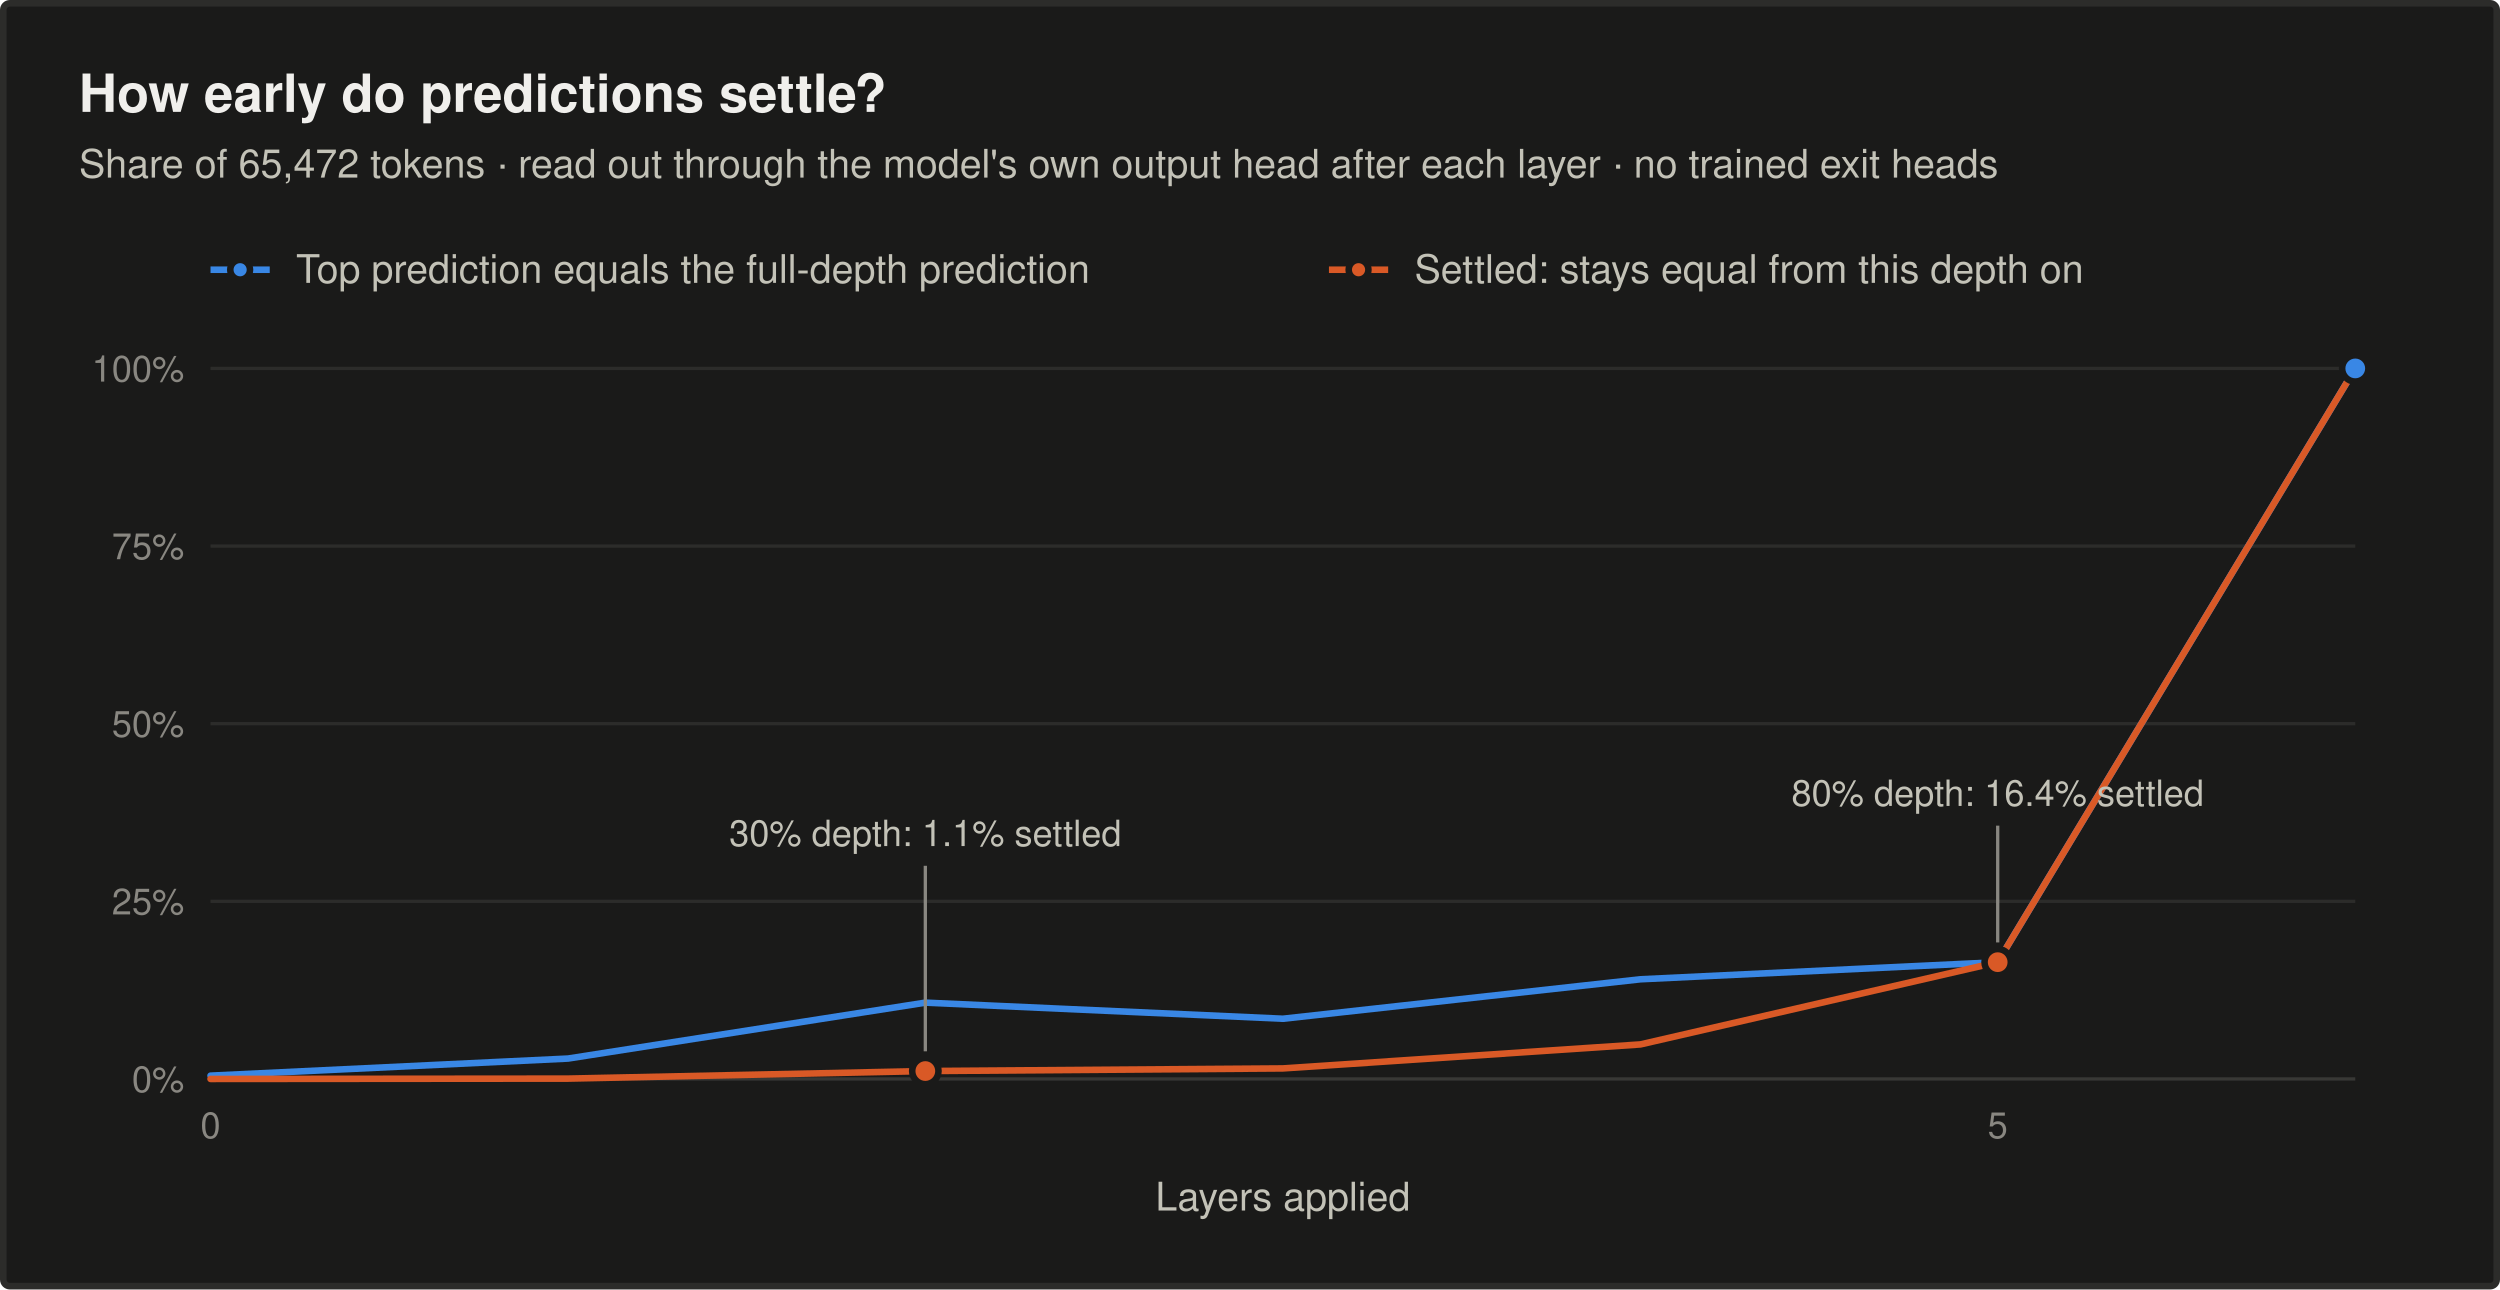
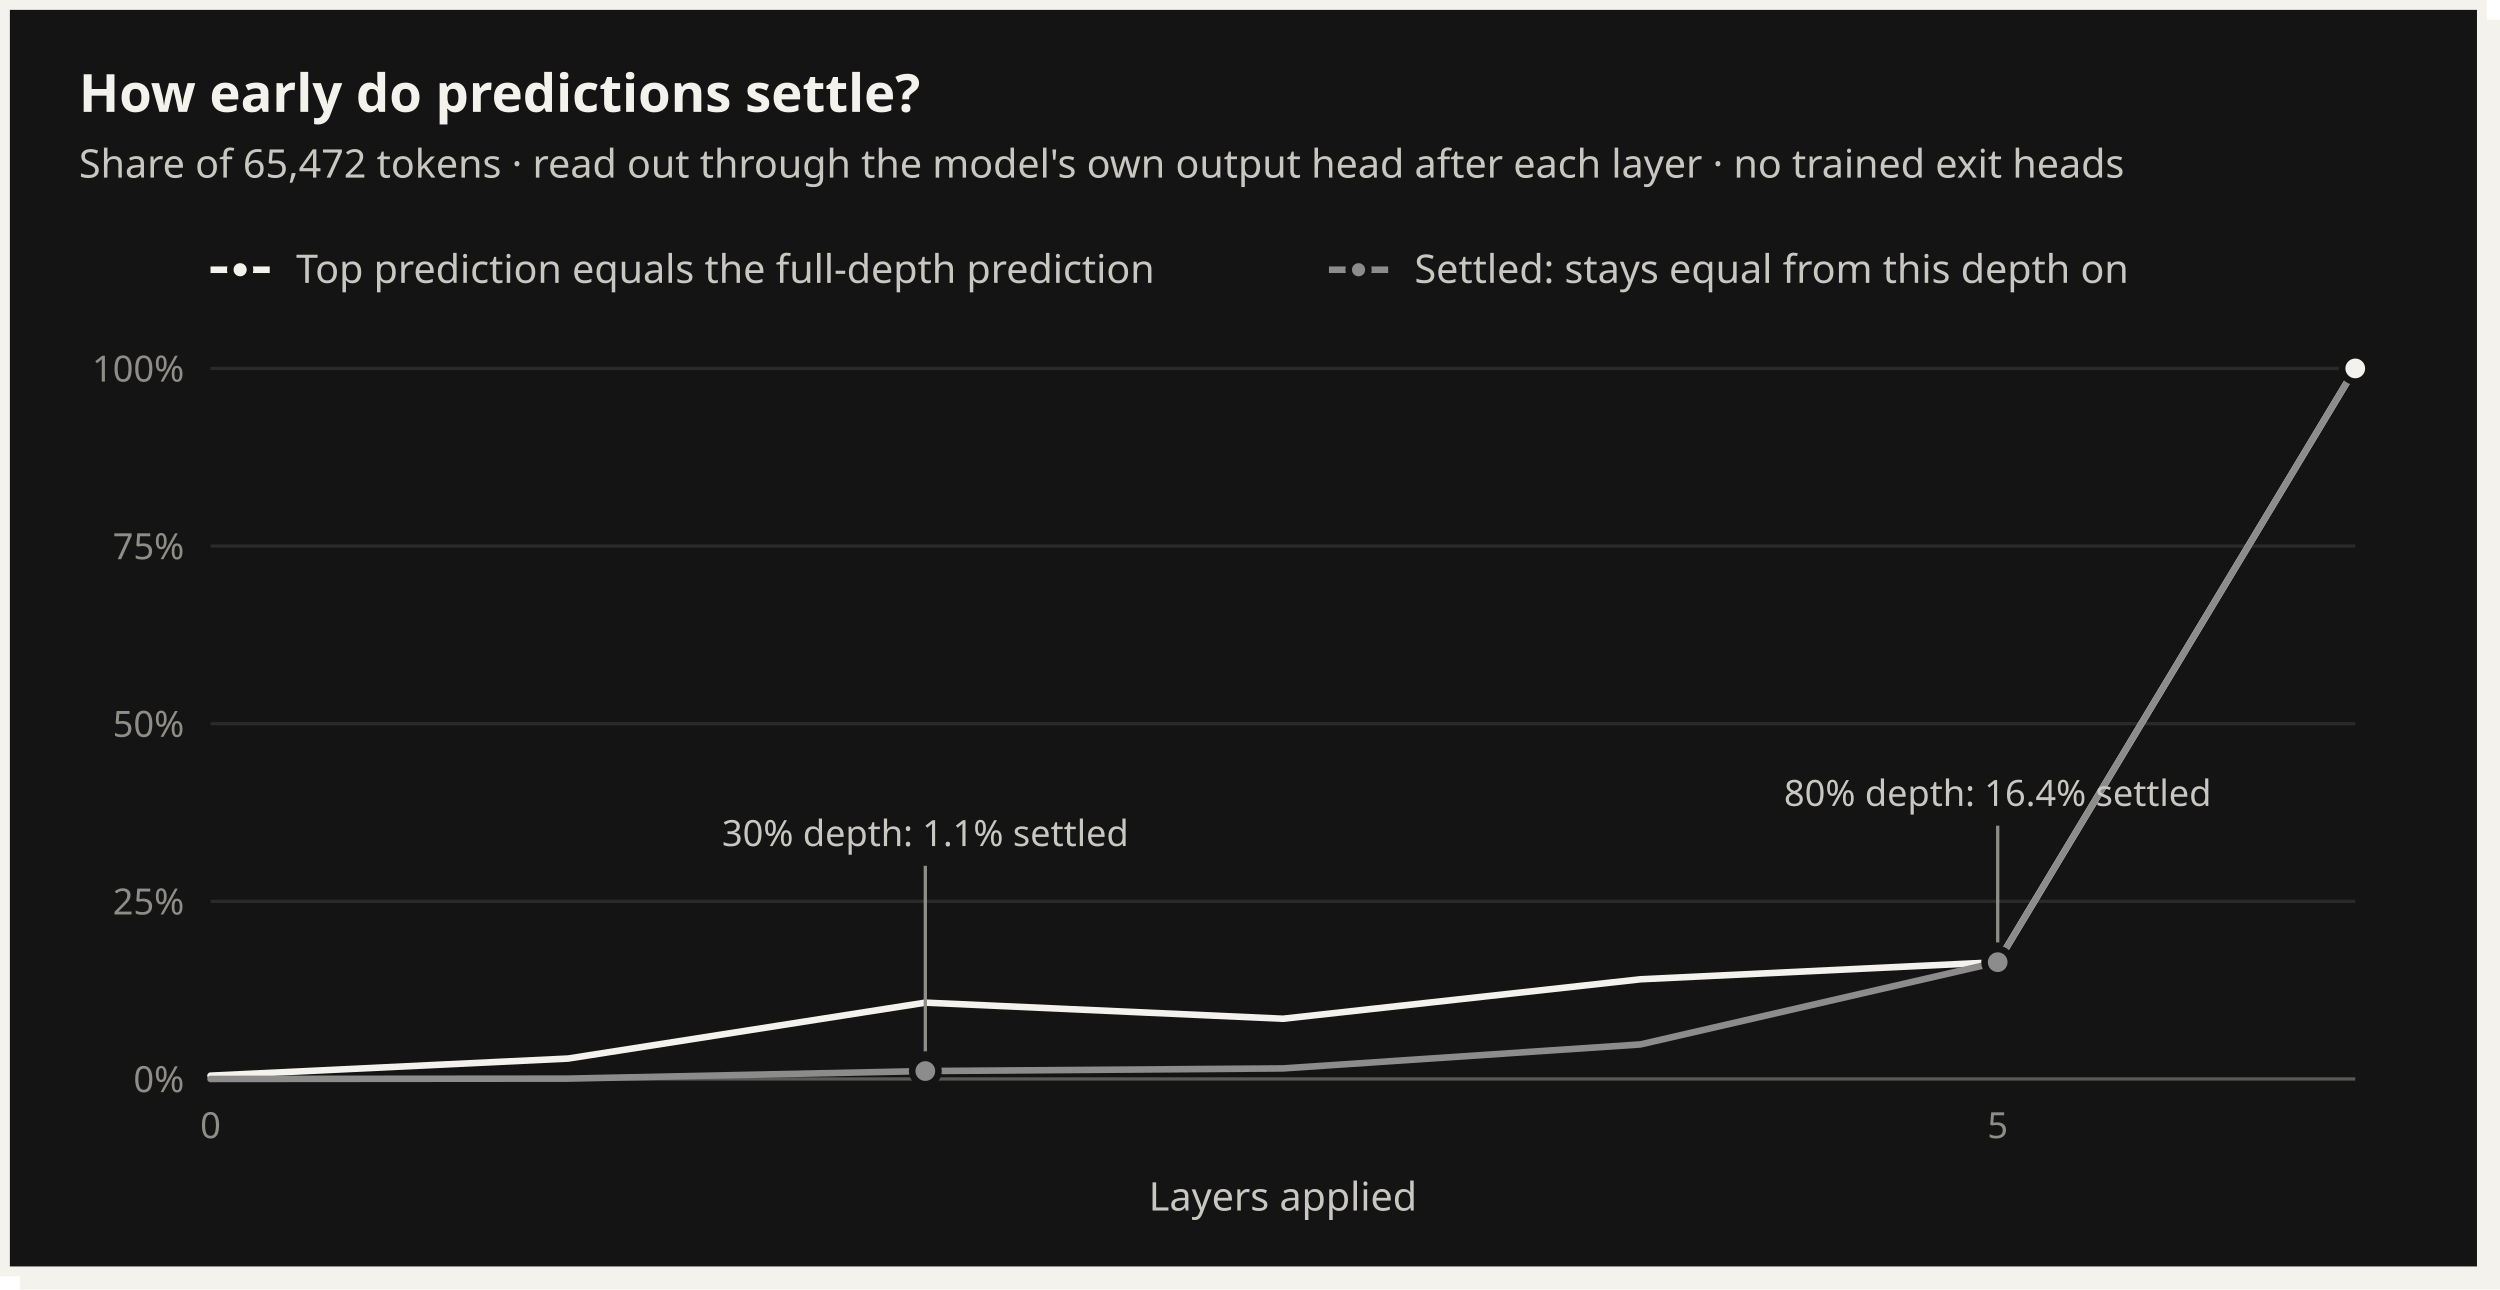
- <svg xmlns="http://www.w3.org/2000/svg" viewBox="0 0 760 392" width="760" height="392" role="img" font-family="system-ui, -apple-system, &quot;Segoe UI&quot;, Helvetica, Arial, sans-serif">
-   <rect x="1" y="1" width="758" height="390" rx="2" stroke-width="2" fill="#1a1a19" stroke="#2c2c2a" />
-   <text x="24.0" y="34.0" font-size="16" font-weight="600" fill="#f0efec" text-anchor="start">How early do predictions settle?</text>
-   <text x="24.0" y="54.0" font-size="12" font-weight="400" fill="#c3c2b7" text-anchor="start">Share of 65,472 tokens · read out through the model's own output head after each layer · no trained exit heads</text>
-   <line x1="64.0" y1="82.0" x2="82.0" y2="82.0" stroke="#3987e5" stroke-width="2" />
-   <circle cx="73.0" cy="82.0" r="3" fill="#3987e5" stroke="#1a1a19" stroke-width="2" />
-   <text x="90.0" y="86.0" font-size="12" font-weight="400" fill="#c3c2b7" text-anchor="start">Top prediction equals the full-depth prediction</text>
-   <line x1="404.0" y1="82.0" x2="422.0" y2="82.0" stroke="#d95926" stroke-width="2" />
-   <circle cx="413.0" cy="82.0" r="3" fill="#d95926" stroke="#1a1a19" stroke-width="2" />
-   <text x="430.0" y="86.0" font-size="12" font-weight="400" fill="#c3c2b7" text-anchor="start">Settled: stays equal from this depth on</text>
-   <line x1="64.0" y1="328.0" x2="716.0" y2="328.0" stroke="#383835" stroke-width="1" />
-   <text x="56.0" y="332.0" font-size="11" font-weight="400" fill="#898781" text-anchor="end">0%</text>
-   <line x1="64.0" y1="274.0" x2="716.0" y2="274.0" stroke="#2c2c2a" stroke-width="1" />
-   <text x="56.0" y="278.0" font-size="11" font-weight="400" fill="#898781" text-anchor="end">25%</text>
-   <line x1="64.0" y1="220.0" x2="716.0" y2="220.0" stroke="#2c2c2a" stroke-width="1" />
-   <text x="56.0" y="224.0" font-size="11" font-weight="400" fill="#898781" text-anchor="end">50%</text>
-   <line x1="64.0" y1="166.0" x2="716.0" y2="166.0" stroke="#2c2c2a" stroke-width="1" />
-   <text x="56.0" y="170.0" font-size="11" font-weight="400" fill="#898781" text-anchor="end">75%</text>
-   <line x1="64.0" y1="112.0" x2="716.0" y2="112.0" stroke="#2c2c2a" stroke-width="1" />
-   <text x="56.0" y="116.0" font-size="11" font-weight="400" fill="#898781" text-anchor="end">100%</text>
-   <text x="64.0" y="346.0" font-size="11" font-weight="400" fill="#898781" text-anchor="middle">0</text>
-   <text x="607.3" y="346.0" font-size="11" font-weight="400" fill="#898781" text-anchor="middle">5</text>
-   <text x="390.0" y="368.0" font-size="12" font-weight="400" fill="#c3c2b7" text-anchor="middle">Layers applied</text>
-   <polyline points="64.0,327.0 172.7,321.8 281.3,304.8 390.0,309.7 498.7,297.7 607.3,292.5 716.0,112.0" fill="none" stroke="#3987e5" stroke-width="2" stroke-linejoin="round" stroke-linecap="round" />
-   <polyline points="64.0,328.0 172.7,327.9 281.3,325.6 390.0,324.8 498.7,317.5 607.3,292.5 716.0,112.0" fill="none" stroke="#d95926" stroke-width="2" stroke-linejoin="round" stroke-linecap="round" />
-   <line x1="281.3" y1="263.2" x2="281.3" y2="319.6" stroke="#898781" stroke-width="1" />
-   <circle cx="281.3" cy="325.6" r="4" fill="#d95926" stroke="#1a1a19" stroke-width="2" />
-   <text x="281.3" y="257.2" font-size="11" font-weight="400" fill="#c3c2b7" text-anchor="middle">30% depth: 1.1% settled</text>
-   <line x1="607.3" y1="251.0" x2="607.3" y2="286.5" stroke="#898781" stroke-width="1" />
-   <circle cx="607.3" cy="292.5" r="4" fill="#d95926" stroke="#1a1a19" stroke-width="2" />
-   <text x="607.3" y="245.0" font-size="11" font-weight="400" fill="#c3c2b7" text-anchor="middle">80% depth: 16.4% settled</text>
-   <circle cx="716.0" cy="112.0" r="4" fill="#3987e5" stroke="#1a1a19" stroke-width="2" />
+ <svg xmlns="http://www.w3.org/2000/svg" viewBox="0 0 760 392" width="760" height="392" role="img" font-family="&quot;Chakra Petch&quot;, Bahnschrift, &quot;Arial Narrow&quot;, &quot;Segoe UI&quot;, sans-serif">
+   <rect x="6" y="6" width="754" height="386" fill="#f4f2ec" />
+   <rect x="1.5" y="1.5" width="753" height="385" stroke-width="3" fill="#141414" stroke="#f4f2ec" />
+   <text x="24.0" y="34.0" font-size="16" font-weight="700" fill="#f4f2ec" text-anchor="start">How early do predictions settle?</text>
+   <text x="24.0" y="54.0" font-size="12" font-weight="400" fill="#c9c7c1" text-anchor="start">Share of 65,472 tokens · read out through the model's own output head after each layer · no trained exit heads</text>
+   <line x1="64.0" y1="82.0" x2="82.0" y2="82.0" stroke="#f4f2ec" stroke-width="2" />
+   <circle cx="73.0" cy="82.0" r="3" fill="#f4f2ec" stroke="#141414" stroke-width="2" />
+   <text x="90.0" y="86.0" font-size="12" font-weight="400" fill="#c9c7c1" text-anchor="start">Top prediction equals the full-depth prediction</text>
+   <line x1="404.0" y1="82.0" x2="422.0" y2="82.0" stroke="#8c8c8c" stroke-width="2" />
+   <circle cx="413.0" cy="82.0" r="3" fill="#8c8c8c" stroke="#141414" stroke-width="2" />
+   <text x="430.0" y="86.0" font-size="12" font-weight="400" fill="#c9c7c1" text-anchor="start">Settled: stays equal from this depth on</text>
+   <line x1="64.0" y1="328.0" x2="716.0" y2="328.0" stroke="#5a5956" stroke-width="1" />
+   <text x="56.0" y="332.0" font-size="11" font-weight="400" fill="#8f8d88" text-anchor="end">0%</text>
+   <line x1="64.0" y1="274.0" x2="716.0" y2="274.0" stroke="#2a2a29" stroke-width="1" />
+   <text x="56.0" y="278.0" font-size="11" font-weight="400" fill="#8f8d88" text-anchor="end">25%</text>
+   <line x1="64.0" y1="220.0" x2="716.0" y2="220.0" stroke="#2a2a29" stroke-width="1" />
+   <text x="56.0" y="224.0" font-size="11" font-weight="400" fill="#8f8d88" text-anchor="end">50%</text>
+   <line x1="64.0" y1="166.0" x2="716.0" y2="166.0" stroke="#2a2a29" stroke-width="1" />
+   <text x="56.0" y="170.0" font-size="11" font-weight="400" fill="#8f8d88" text-anchor="end">75%</text>
+   <line x1="64.0" y1="112.0" x2="716.0" y2="112.0" stroke="#2a2a29" stroke-width="1" />
+   <text x="56.0" y="116.0" font-size="11" font-weight="400" fill="#8f8d88" text-anchor="end">100%</text>
+   <text x="64.0" y="346.0" font-size="11" font-weight="400" fill="#8f8d88" text-anchor="middle">0</text>
+   <text x="607.3" y="346.0" font-size="11" font-weight="400" fill="#8f8d88" text-anchor="middle">5</text>
+   <text x="390.0" y="368.0" font-size="12" font-weight="400" fill="#c9c7c1" text-anchor="middle">Layers applied</text>
+   <polyline points="64.0,327.0 172.7,321.8 281.3,304.8 390.0,309.7 498.7,297.7 607.3,292.5 716.0,112.0" fill="none" stroke="#f4f2ec" stroke-width="2" stroke-linejoin="round" stroke-linecap="round" />
+   <polyline points="64.0,328.0 172.7,327.9 281.3,325.6 390.0,324.8 498.7,317.5 607.3,292.5 716.0,112.0" fill="none" stroke="#8c8c8c" stroke-width="2" stroke-linejoin="round" stroke-linecap="round" />
+   <line x1="281.3" y1="263.2" x2="281.3" y2="319.6" stroke="#8f8d88" stroke-width="1" />
+   <circle cx="281.3" cy="325.6" r="4" fill="#8c8c8c" stroke="#141414" stroke-width="2" />
+   <text x="281.3" y="257.2" font-size="11" font-weight="400" fill="#c9c7c1" text-anchor="middle">30% depth: 1.1% settled</text>
+   <line x1="607.3" y1="251.0" x2="607.3" y2="286.5" stroke="#8f8d88" stroke-width="1" />
+   <circle cx="607.3" cy="292.5" r="4" fill="#8c8c8c" stroke="#141414" stroke-width="2" />
+   <text x="607.3" y="245.0" font-size="11" font-weight="400" fill="#c9c7c1" text-anchor="middle">80% depth: 16.4% settled</text>
+   <circle cx="716.0" cy="112.0" r="4" fill="#f4f2ec" stroke="#141414" stroke-width="2" />
</svg>
